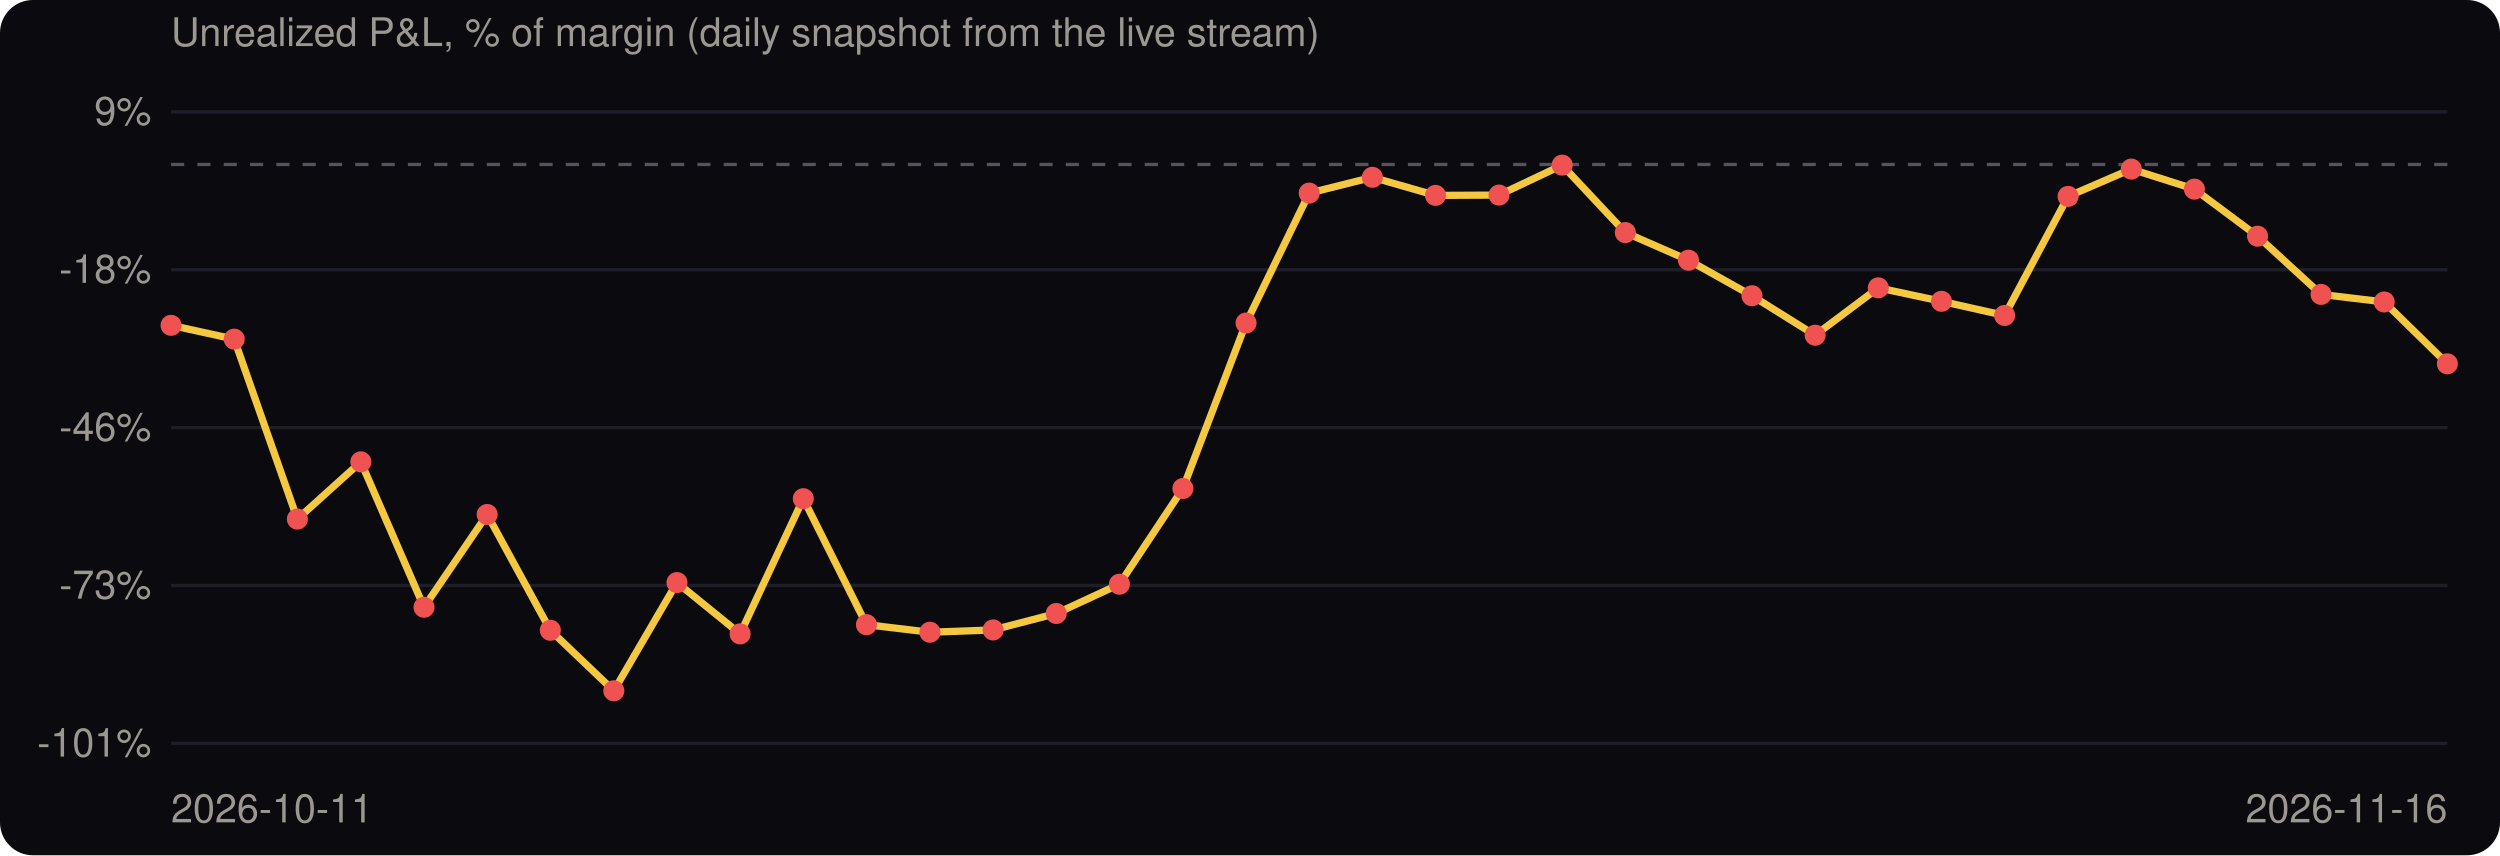
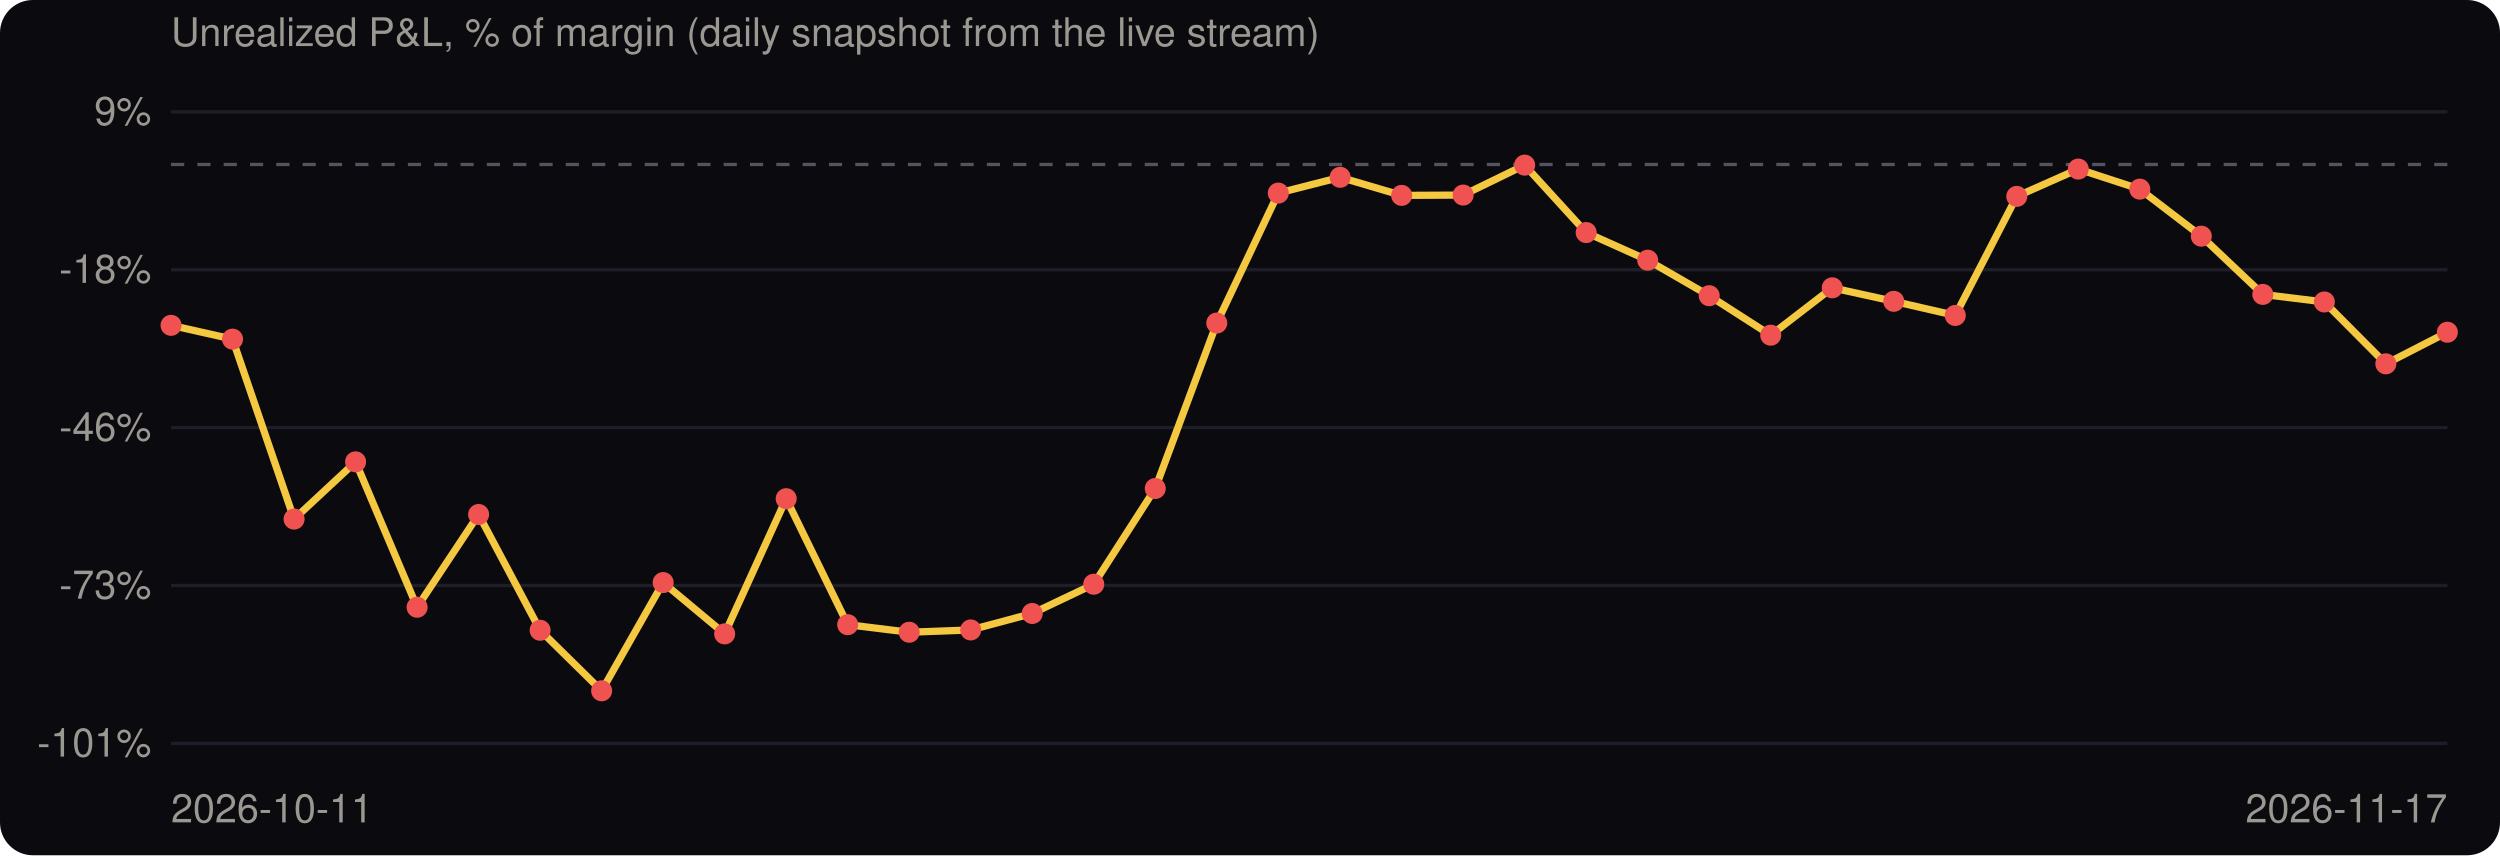
<svg xmlns="http://www.w3.org/2000/svg" viewBox="0 0 760 260" width="760" height="260" font-family="Helvetica, Arial, sans-serif" font-size="12">
  <rect width="760" height="260" rx="10" fill="#0A0A0F" />
  <text x="52" y="14" fill="#9A9890">Unrealized P&amp;L, % of margin (daily snapshot from the live stream)</text>
  <line x1="52" x2="744" y1="226.0" y2="226.0" stroke="#1E1E28" />
  <text x="46" y="230.0" fill="#9A9890" text-anchor="end">-101%</text>
  <line x1="52" x2="744" y1="178.0" y2="178.0" stroke="#1E1E28" />
  <text x="46" y="182.0" fill="#9A9890" text-anchor="end">-73%</text>
  <line x1="52" x2="744" y1="130.0" y2="130.0" stroke="#1E1E28" />
  <text x="46" y="134.0" fill="#9A9890" text-anchor="end">-46%</text>
  <line x1="52" x2="744" y1="82.0" y2="82.0" stroke="#1E1E28" />
  <text x="46" y="86.0" fill="#9A9890" text-anchor="end">-18%</text>
  <line x1="52" x2="744" y1="34.0" y2="34.0" stroke="#1E1E28" />
  <text x="46" y="38.0" fill="#9A9890" text-anchor="end">9%</text>
  <line x1="52" x2="744" y1="50.0" y2="50.0" stroke="#55545E" stroke-dasharray="4 4" />
-   <path d="M52.0,98.9 L71.2,103.1 L90.4,157.8 L109.7,140.4 L128.9,184.6 L148.1,156.4 L167.3,191.6 L186.6,210.0 L205.8,177.1 L225.0,192.7 L244.2,151.6 L263.4,189.9 L282.7,192.2 L301.9,191.5 L321.1,186.5 L340.3,177.6 L359.6,148.5 L378.8,98.2 L398.0,58.7 L417.2,53.9 L436.4,59.4 L455.7,59.3 L474.9,50.2 L494.1,70.7 L513.3,79.1 L532.6,89.9 L551.8,101.9 L571.0,87.5 L590.2,91.6 L609.4,95.9 L628.7,59.7 L647.9,51.4 L667.1,57.5 L686.3,71.8 L705.6,89.5 L724.8,91.8 L744.0,110.6" fill="none" stroke="#F5C842" stroke-width="2.2" />
+   <path d="M52.0,98.9 L70.7,103.1 L89.4,157.8 L108.1,140.4 L126.8,184.6 L145.5,156.4 L164.2,191.6 L182.9,210.0 L201.6,177.1 L220.3,192.7 L239.0,151.6 L257.7,189.9 L276.4,192.2 L295.1,191.5 L313.8,186.5 L332.5,177.6 L351.2,148.5 L369.9,98.2 L388.6,58.7 L407.4,53.9 L426.1,59.4 L444.8,59.3 L463.5,50.2 L482.2,70.7 L500.9,79.1 L519.6,89.9 L538.3,101.9 L557.0,87.5 L575.7,91.6 L594.4,95.9 L613.1,59.7 L631.8,51.4 L650.5,57.5 L669.2,71.8 L687.9,89.5 L706.6,91.8 L725.3,110.6 L744.0,101.0" fill="none" stroke="#F5C842" stroke-width="2.2" />
  <circle cx="52.0" cy="98.9" r="3.2" fill="#f05252" />
-   <circle cx="71.2" cy="103.1" r="3.2" fill="#f05252" />
-   <circle cx="90.4" cy="157.8" r="3.2" fill="#f05252" />
-   <circle cx="109.7" cy="140.4" r="3.2" fill="#f05252" />
-   <circle cx="128.9" cy="184.6" r="3.2" fill="#f05252" />
-   <circle cx="148.1" cy="156.4" r="3.2" fill="#f05252" />
-   <circle cx="167.3" cy="191.6" r="3.2" fill="#f05252" />
-   <circle cx="186.6" cy="210.0" r="3.2" fill="#f05252" />
-   <circle cx="205.8" cy="177.1" r="3.2" fill="#f05252" />
-   <circle cx="225.0" cy="192.7" r="3.2" fill="#f05252" />
-   <circle cx="244.2" cy="151.6" r="3.2" fill="#f05252" />
-   <circle cx="263.4" cy="189.9" r="3.2" fill="#f05252" />
-   <circle cx="282.7" cy="192.2" r="3.2" fill="#f05252" />
-   <circle cx="301.9" cy="191.5" r="3.2" fill="#f05252" />
-   <circle cx="321.1" cy="186.5" r="3.2" fill="#f05252" />
-   <circle cx="340.3" cy="177.6" r="3.2" fill="#f05252" />
-   <circle cx="359.6" cy="148.5" r="3.2" fill="#f05252" />
-   <circle cx="378.8" cy="98.2" r="3.2" fill="#f05252" />
-   <circle cx="398.0" cy="58.7" r="3.2" fill="#f05252" />
-   <circle cx="417.2" cy="53.9" r="3.2" fill="#f05252" />
-   <circle cx="436.4" cy="59.4" r="3.2" fill="#f05252" />
-   <circle cx="455.7" cy="59.3" r="3.2" fill="#f05252" />
-   <circle cx="474.9" cy="50.2" r="3.2" fill="#f05252" />
-   <circle cx="494.1" cy="70.7" r="3.2" fill="#f05252" />
-   <circle cx="513.3" cy="79.1" r="3.2" fill="#f05252" />
-   <circle cx="532.6" cy="89.9" r="3.2" fill="#f05252" />
-   <circle cx="551.8" cy="101.9" r="3.2" fill="#f05252" />
-   <circle cx="571.0" cy="87.5" r="3.2" fill="#f05252" />
-   <circle cx="590.2" cy="91.6" r="3.2" fill="#f05252" />
-   <circle cx="609.4" cy="95.9" r="3.2" fill="#f05252" />
-   <circle cx="628.7" cy="59.7" r="3.2" fill="#f05252" />
-   <circle cx="647.9" cy="51.4" r="3.2" fill="#f05252" />
-   <circle cx="667.1" cy="57.5" r="3.2" fill="#f05252" />
-   <circle cx="686.3" cy="71.8" r="3.2" fill="#f05252" />
-   <circle cx="705.6" cy="89.5" r="3.2" fill="#f05252" />
-   <circle cx="724.8" cy="91.8" r="3.2" fill="#f05252" />
-   <circle cx="744.0" cy="110.6" r="3.2" fill="#f05252" />
+   <circle cx="70.7" cy="103.1" r="3.2" fill="#f05252" />
+   <circle cx="89.4" cy="157.8" r="3.2" fill="#f05252" />
+   <circle cx="108.1" cy="140.4" r="3.2" fill="#f05252" />
+   <circle cx="126.8" cy="184.6" r="3.2" fill="#f05252" />
+   <circle cx="145.5" cy="156.4" r="3.2" fill="#f05252" />
+   <circle cx="164.2" cy="191.6" r="3.2" fill="#f05252" />
+   <circle cx="182.9" cy="210.0" r="3.2" fill="#f05252" />
+   <circle cx="201.6" cy="177.1" r="3.2" fill="#f05252" />
+   <circle cx="220.3" cy="192.7" r="3.2" fill="#f05252" />
+   <circle cx="239.0" cy="151.6" r="3.2" fill="#f05252" />
+   <circle cx="257.7" cy="189.9" r="3.2" fill="#f05252" />
+   <circle cx="276.4" cy="192.2" r="3.2" fill="#f05252" />
+   <circle cx="295.1" cy="191.5" r="3.2" fill="#f05252" />
+   <circle cx="313.8" cy="186.5" r="3.2" fill="#f05252" />
+   <circle cx="332.5" cy="177.6" r="3.2" fill="#f05252" />
+   <circle cx="351.2" cy="148.5" r="3.2" fill="#f05252" />
+   <circle cx="369.9" cy="98.2" r="3.2" fill="#f05252" />
+   <circle cx="388.6" cy="58.7" r="3.2" fill="#f05252" />
+   <circle cx="407.4" cy="53.9" r="3.2" fill="#f05252" />
+   <circle cx="426.1" cy="59.4" r="3.2" fill="#f05252" />
+   <circle cx="444.8" cy="59.3" r="3.2" fill="#f05252" />
+   <circle cx="463.5" cy="50.2" r="3.2" fill="#f05252" />
+   <circle cx="482.2" cy="70.7" r="3.2" fill="#f05252" />
+   <circle cx="500.9" cy="79.1" r="3.2" fill="#f05252" />
+   <circle cx="519.6" cy="89.9" r="3.2" fill="#f05252" />
+   <circle cx="538.3" cy="101.9" r="3.2" fill="#f05252" />
+   <circle cx="557.0" cy="87.5" r="3.2" fill="#f05252" />
+   <circle cx="575.7" cy="91.6" r="3.2" fill="#f05252" />
+   <circle cx="594.4" cy="95.9" r="3.2" fill="#f05252" />
+   <circle cx="613.1" cy="59.7" r="3.2" fill="#f05252" />
+   <circle cx="631.8" cy="51.4" r="3.2" fill="#f05252" />
+   <circle cx="650.5" cy="57.5" r="3.2" fill="#f05252" />
+   <circle cx="669.2" cy="71.8" r="3.2" fill="#f05252" />
+   <circle cx="687.9" cy="89.5" r="3.2" fill="#f05252" />
+   <circle cx="706.6" cy="91.8" r="3.2" fill="#f05252" />
+   <circle cx="725.3" cy="110.6" r="3.2" fill="#f05252" />
+   <circle cx="744.0" cy="101.0" r="3.2" fill="#f05252" />
  <text x="52" y="250" fill="#9A9890">2026-10-11</text>
-   <text x="744" y="250" fill="#9A9890" text-anchor="end">2026-11-16</text>
+   <text x="744" y="250" fill="#9A9890" text-anchor="end">2026-11-17</text>
</svg>
